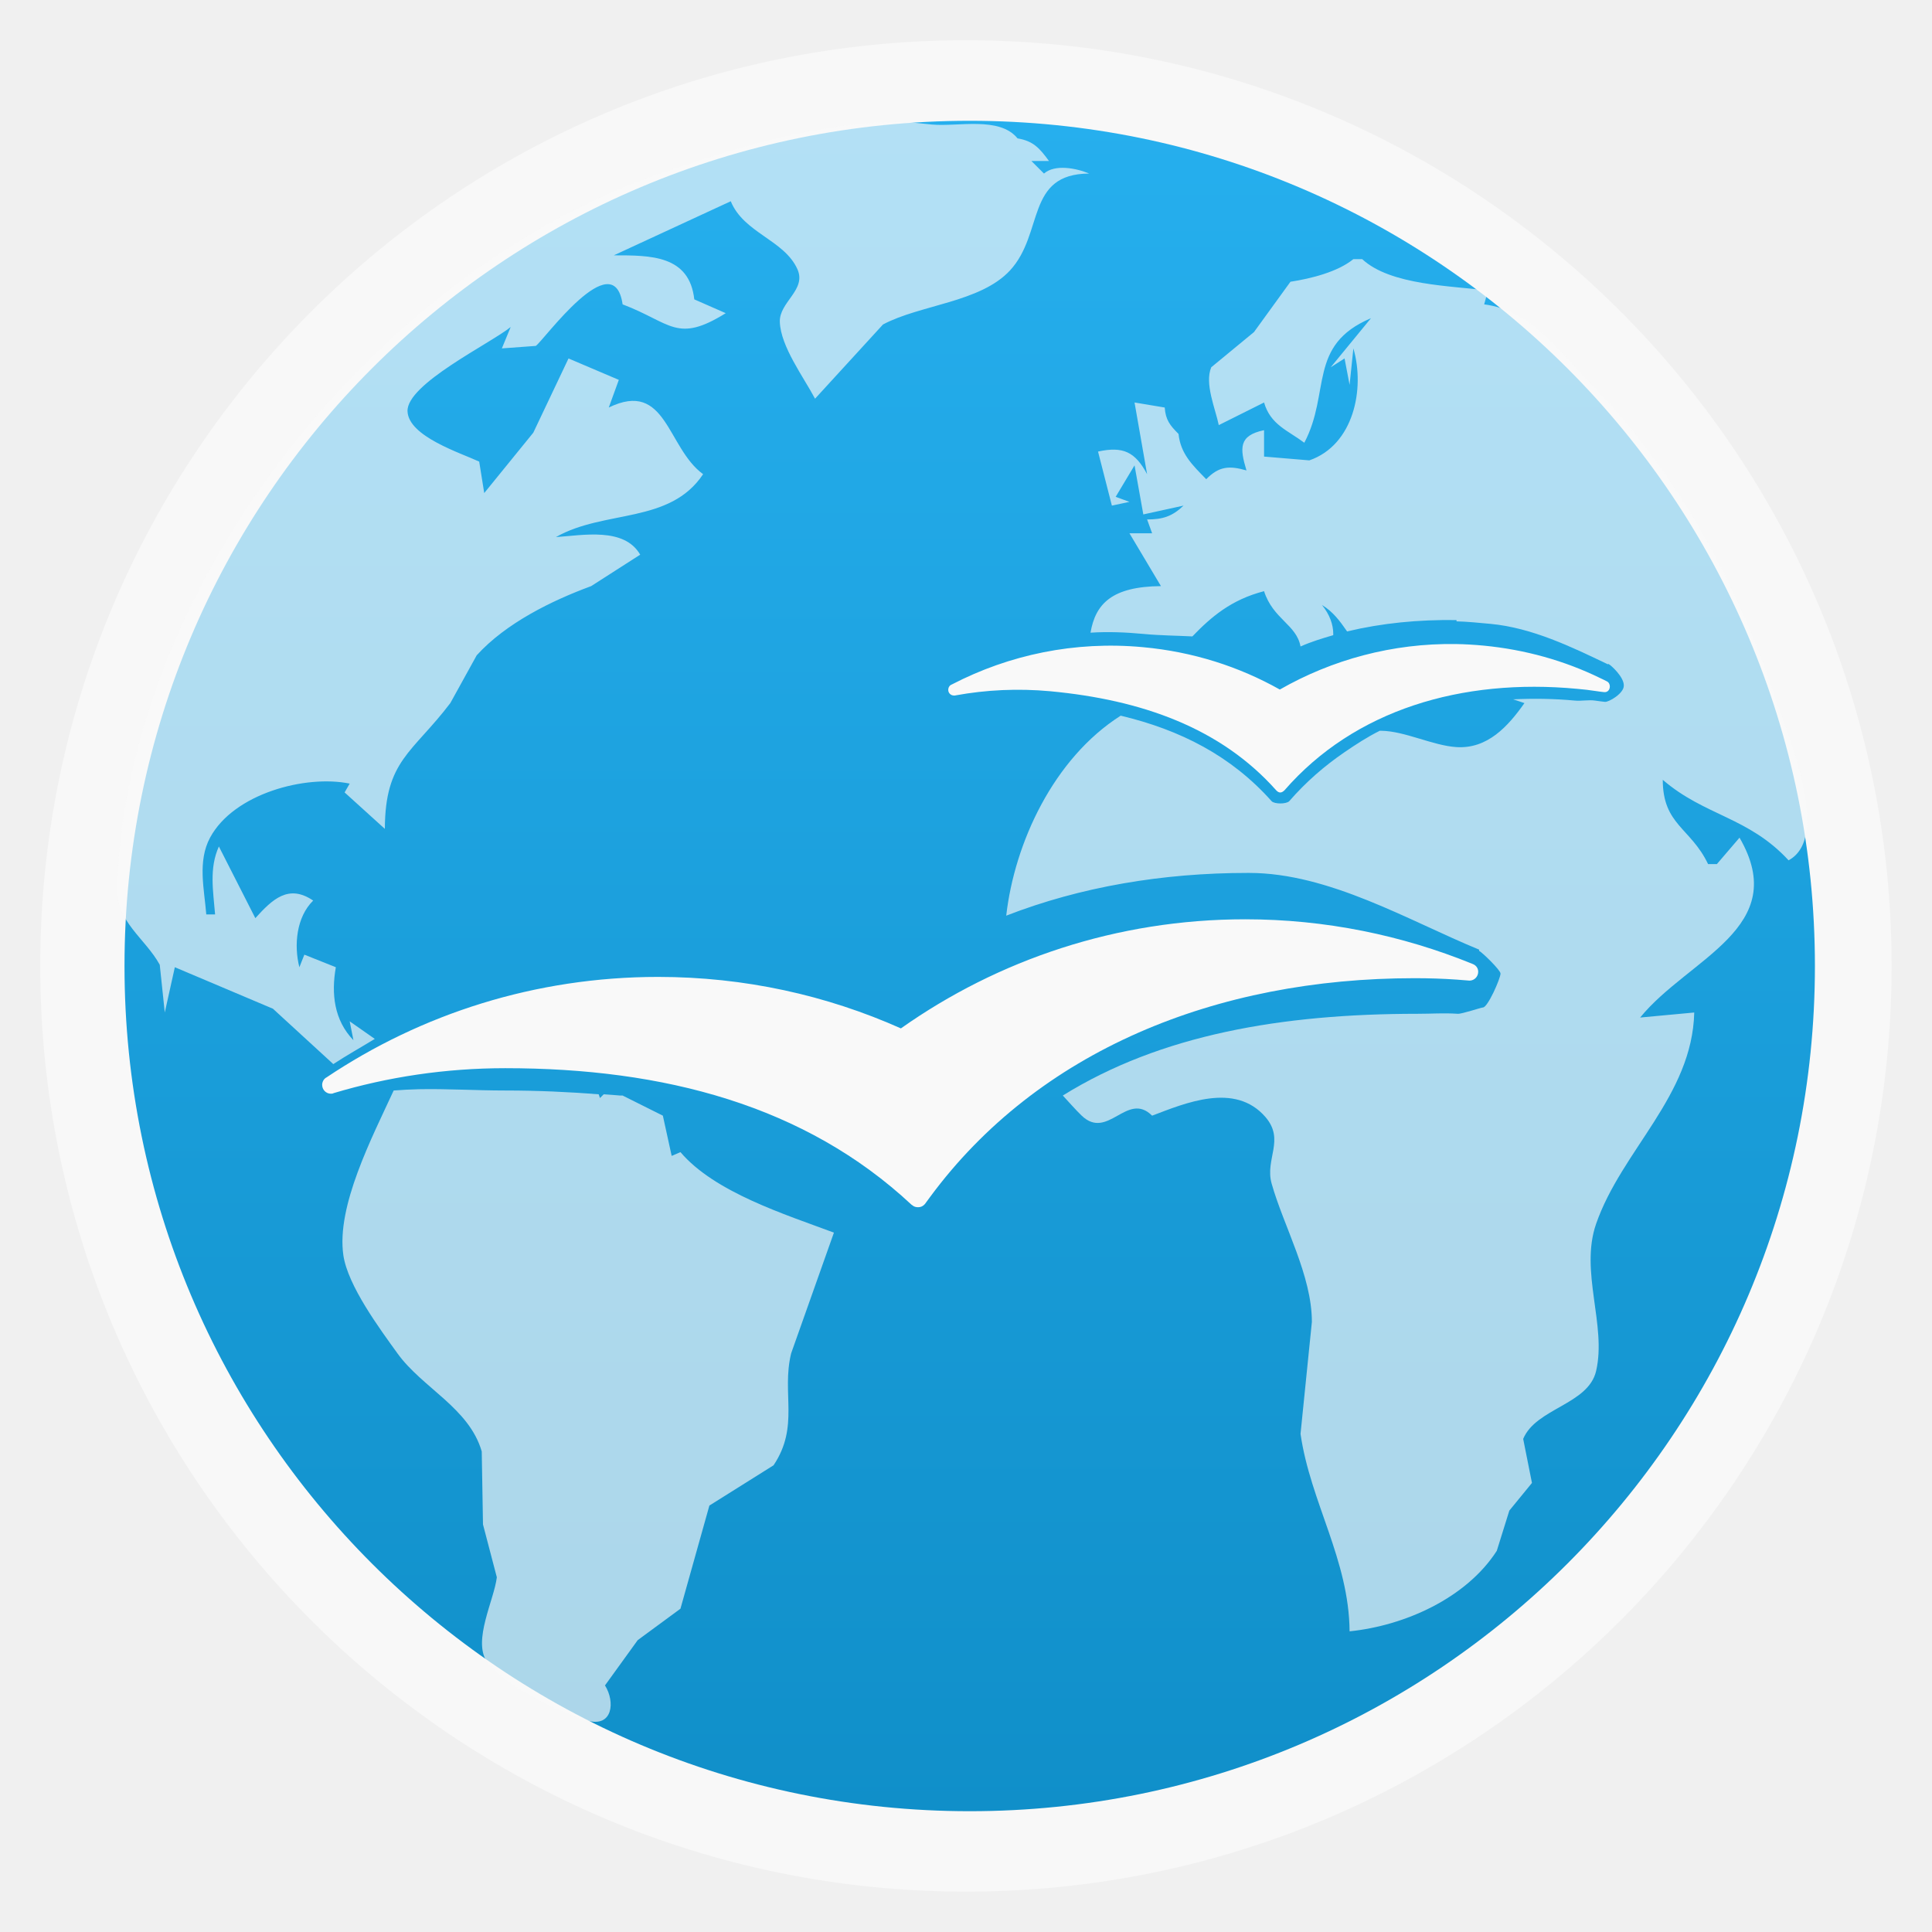
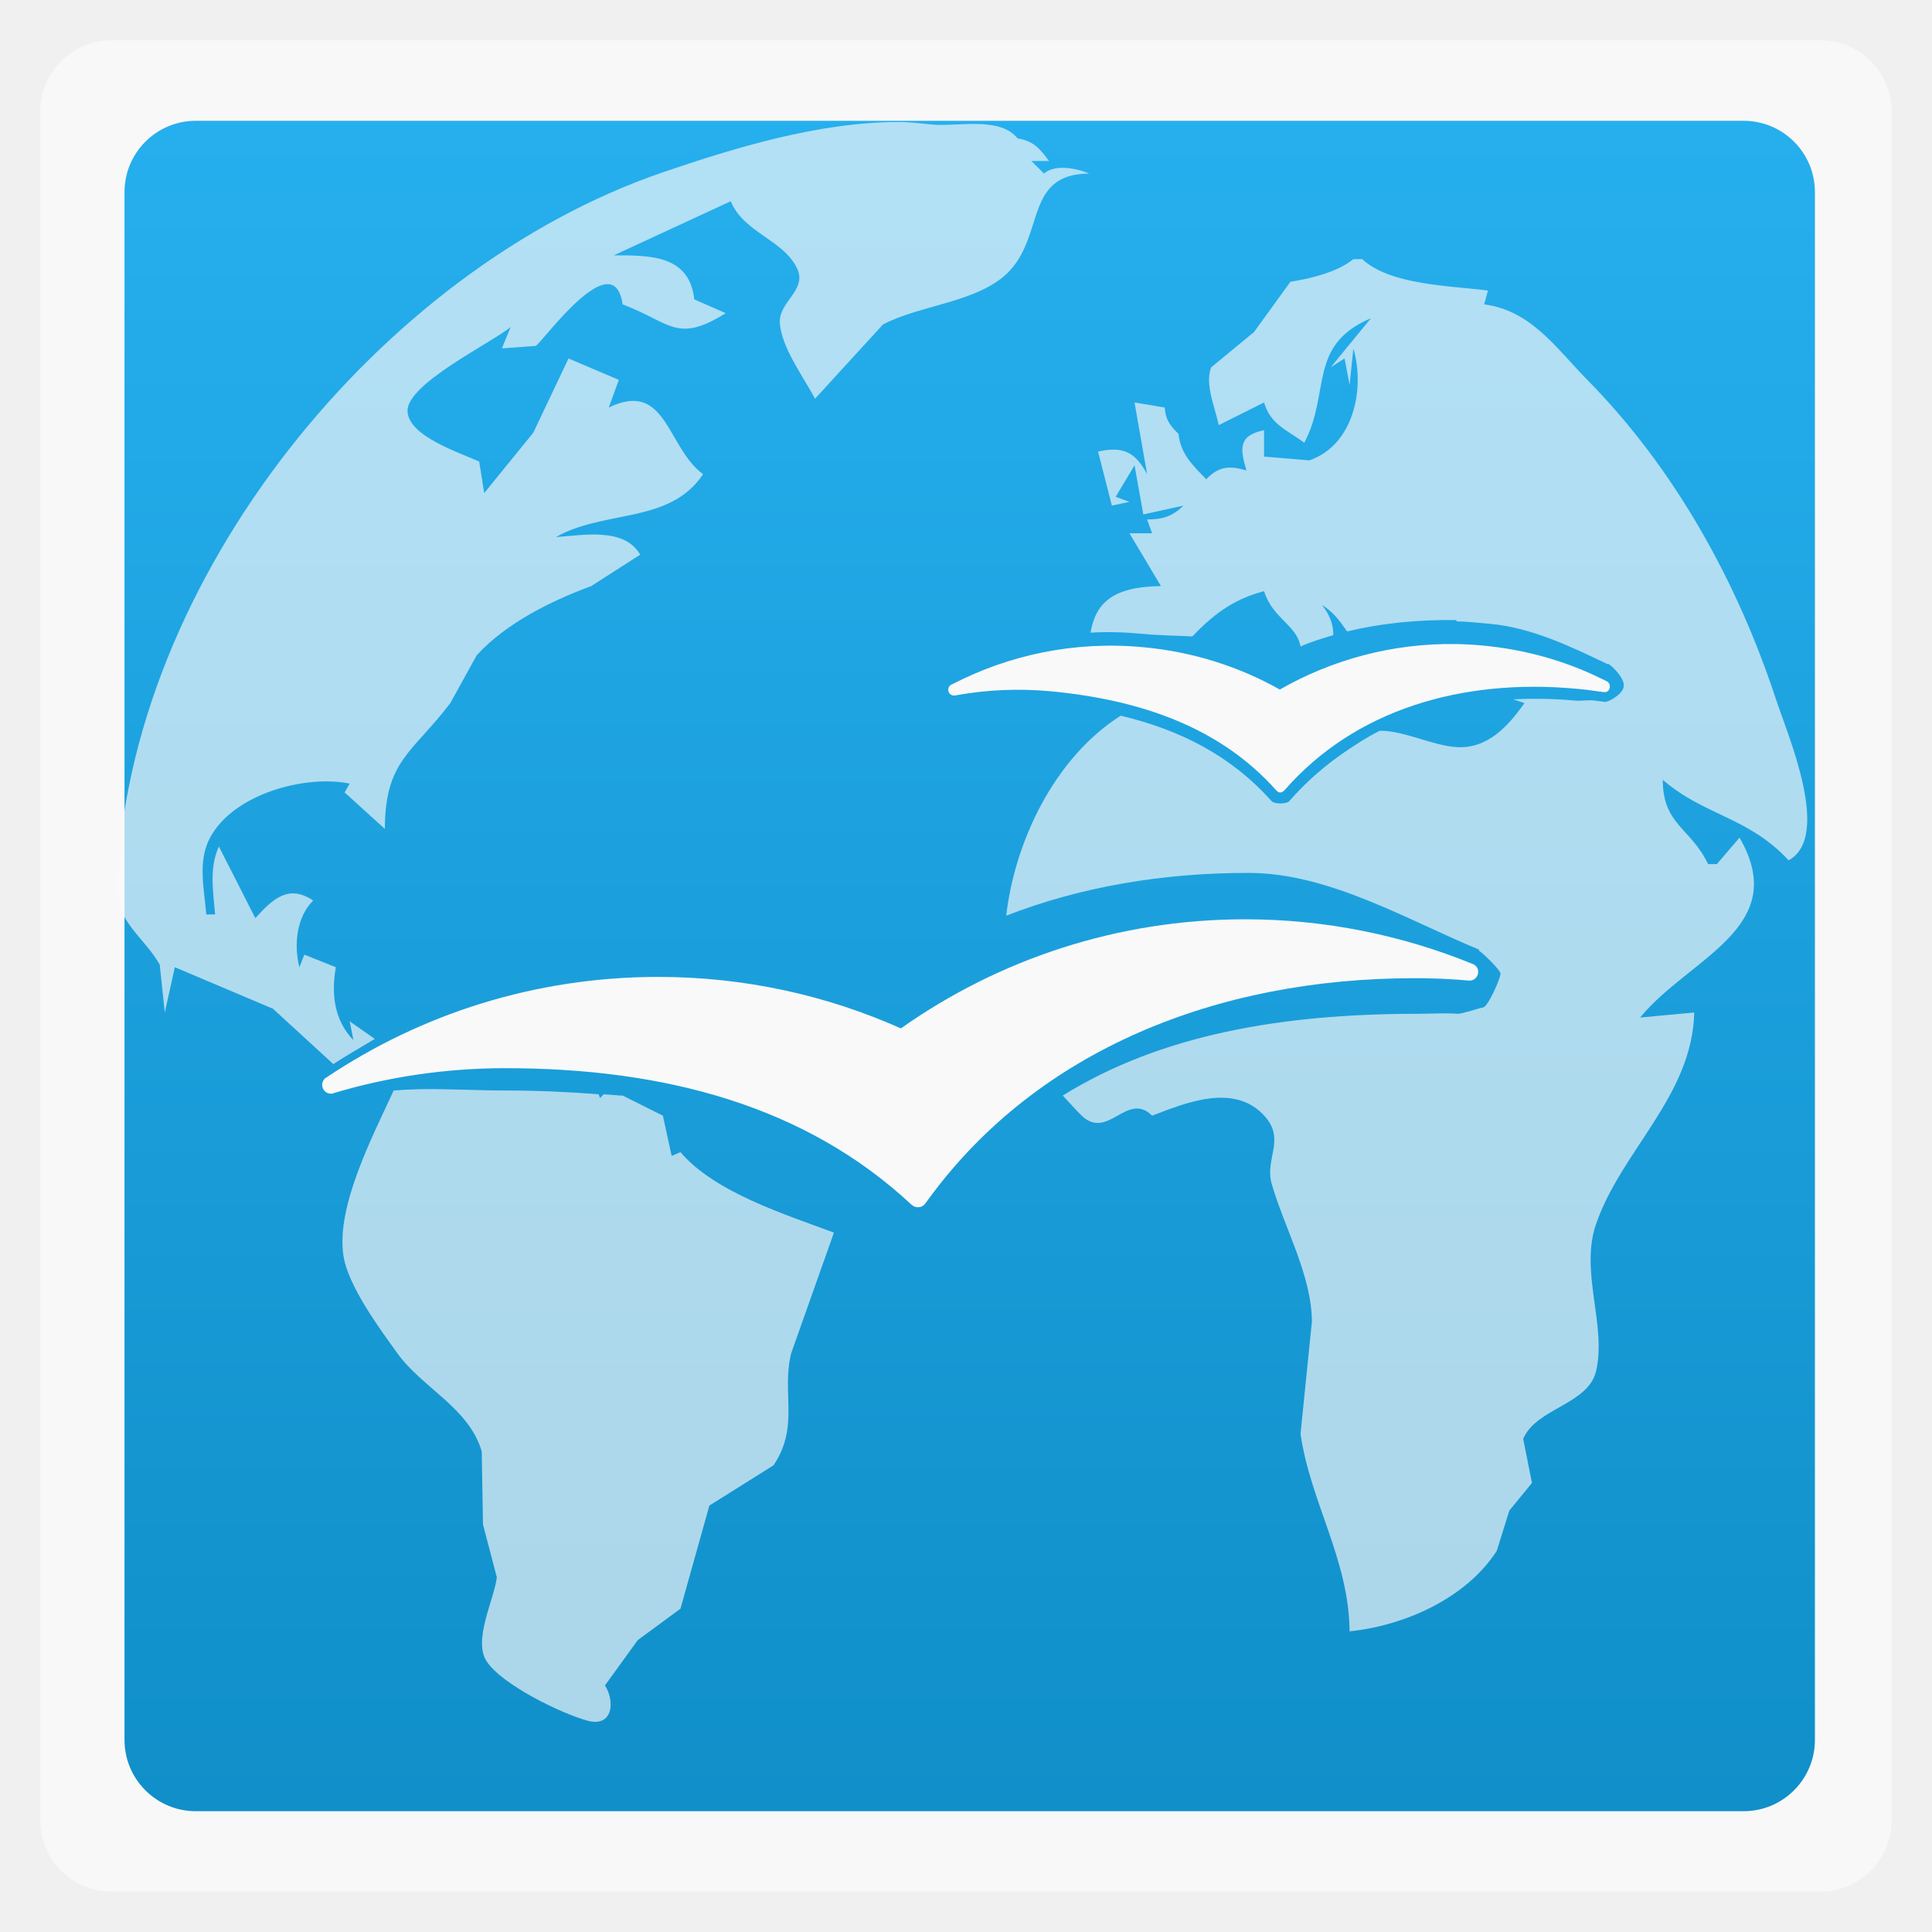
<svg xmlns="http://www.w3.org/2000/svg" xmlns:xlink="http://www.w3.org/1999/xlink" width="48" viewBox="0 0 13.547 13.547" height="48">
  <defs>
    <linearGradient id="0">
      <stop stop-color="#108fc9" />
      <stop offset="1" stop-color="#26afee" />
    </linearGradient>
    <linearGradient gradientTransform="matrix(1.10525 0 0 1.10525 -134.2521 -295.7621)" xlink:href="#0" id="1" y1="279.1" y2="268.33" gradientUnits="userSpaceOnUse" x2="0" />
  </defs>
  <g fill-rule="evenodd">
-     <rect width="12.982" x="0.282" y="0.282" rx="6.491" height="12.982" opacity="0.5" fill="#fff" />
-     <rect width="11.853" x="0.873" y="0.847" rx="5.926" height="11.853" fill="url(#1)" />
+     <rect width="12.982" x="0.282" y="0.282" rx="0.5" height="12.982" opacity="0.5" fill="#fff" />
+     <rect width="11.853" x="0.873" y="0.847" rx="0.5" height="11.853" fill="url(#1)" />
  </g>
  <path d="M 22.312 3.031 C 20.334 3.037 18.268 3.667 16.469 4.281 C 9.454 6.678 3.18 14.389 2.906 22.031 C 2.875 22.899 3.603 23.305 3.969 23.969 L 4.094 25.156 L 4.344 24.031 L 6.781 25.062 L 8.281 26.438 C 8.609 26.222 8.964 26.024 9.312 25.812 L 8.688 25.375 L 8.781 25.844 C 8.301 25.347 8.227 24.691 8.344 24.031 L 7.562 23.719 L 7.438 24.031 C 7.298 23.48 7.365 22.783 7.781 22.375 C 7.171 21.959 6.769 22.341 6.344 22.812 L 5.438 21.031 C 5.192 21.578 5.298 22.14 5.344 22.719 L 5.125 22.719 C 5.076 22.095 4.903 21.4 5.219 20.812 C 5.809 19.714 7.598 19.244 8.688 19.469 L 8.562 19.688 L 9.562 20.594 C 9.567 18.89 10.246 18.709 11.188 17.469 L 11.844 16.281 C 12.574 15.478 13.707 14.924 14.688 14.562 L 15.906 13.781 C 15.509 13.093 14.484 13.299 13.812 13.344 C 15.019 12.657 16.642 13.025 17.469 11.781 C 16.567 11.125 16.562 9.427 15.125 10.125 L 15.375 9.438 L 14.125 8.906 L 13.25 10.75 L 12.031 12.25 L 11.906 11.469 C 11.435 11.25 10.15 10.843 10.125 10.219 C 10.098 9.541 12.18 8.537 12.688 8.125 L 12.469 8.656 L 13.312 8.594 C 13.496 8.478 15.246 6.031 15.469 7.562 C 16.677 8.02 16.813 8.539 18.031 7.781 L 17.25 7.438 C 17.127 6.337 16.161 6.344 15.25 6.344 L 18.156 5 C 18.479 5.791 19.485 5.959 19.812 6.688 C 20.045 7.205 19.357 7.503 19.375 8 C 19.397 8.612 19.97 9.375 20.25 9.906 L 21.938 8.062 C 22.862 7.569 24.357 7.515 25.094 6.719 C 25.946 5.796 25.475 4.318 27.062 4.312 C 26.74 4.177 26.21 4.074 25.938 4.312 L 25.625 4 L 26.062 4 C 25.83 3.681 25.671 3.503 25.281 3.438 C 24.834 2.884 23.795 3.154 23.156 3.094 C 22.878 3.067 22.595 3.03 22.312 3.031 z M 33.625 6.438 C 33.233 6.758 32.564 6.923 32.062 7 L 31.156 8.25 L 30.094 9.125 C 29.923 9.531 30.197 10.154 30.281 10.562 L 31.406 10 C 31.566 10.554 31.997 10.693 32.406 11 C 33.067 9.747 32.483 8.575 34.062 7.906 L 33.062 9.125 L 33.406 8.906 L 33.531 9.562 L 33.625 8.656 C 33.919 9.661 33.632 11.058 32.531 11.438 L 31.406 11.344 L 31.406 10.688 C 30.773 10.82 30.802 11.133 30.969 11.688 C 30.539 11.565 30.286 11.583 29.969 11.906 C 29.628 11.557 29.332 11.277 29.281 10.781 C 29.065 10.566 28.96 10.431 28.938 10.125 L 28.188 10 L 28.5 11.781 C 28.203 11.224 27.901 11.084 27.281 11.219 L 27.625 12.562 L 28.062 12.469 L 27.719 12.344 L 28.188 11.562 L 28.406 12.781 L 29.406 12.562 C 29.125 12.831 28.887 12.906 28.5 12.906 L 28.625 13.25 L 28.062 13.25 L 28.844 14.562 C 27.632 14.573 27.218 14.996 27.094 15.719 C 27.524 15.691 27.97 15.709 28.406 15.75 C 28.829 15.79 29.221 15.791 29.625 15.812 C 30.087 15.332 30.586 14.9 31.406 14.688 C 31.631 15.386 32.211 15.515 32.312 16.062 C 32.576 15.944 32.848 15.862 33.125 15.781 C 33.125 15.772 33.125 15.76 33.125 15.75 C 33.126 15.524 33.039 15.269 32.844 15.031 C 33.116 15.193 33.295 15.435 33.469 15.688 C 34.336 15.481 35.237 15.392 36.188 15.406 L 36.188 15.438 C 36.414 15.441 36.802 15.478 37.031 15.5 C 38.067 15.597 39.052 16.076 39.938 16.5 C 39.992 16.527 39.914 16.472 39.969 16.5 C 40.023 16.526 40.347 16.816 40.344 17.031 C 40.352 17.225 39.97 17.448 39.875 17.438 C 39.826 17.432 39.68 17.415 39.625 17.406 C 39.468 17.383 39.285 17.422 39.125 17.406 C 38.599 17.357 38.093 17.352 37.594 17.375 C 37.689 17.408 37.772 17.432 37.875 17.469 C 37.466 18.05 36.956 18.61 36.188 18.562 C 35.6 18.526 34.903 18.162 34.312 18.156 C 34.304 18.161 34.29 18.152 34.281 18.156 C 33.979 18.306 33.686 18.496 33.406 18.688 C 32.905 19.031 32.45 19.425 32.031 19.906 C 31.958 19.98 31.666 19.981 31.594 19.906 C 30.592 18.78 29.326 18.134 27.844 17.781 C 26.173 18.844 25.206 20.946 25 22.75 C 26.847 22.032 28.887 21.688 31 21.688 L 31.031 21.688 C 33.027 21.688 35.012 22.881 36.75 23.594 C 36.757 23.597 36.741 23.62 36.75 23.625 C 36.823 23.659 37.281 24.102 37.281 24.188 C 37.281 24.308 36.964 25.031 36.844 25.031 C 36.8 25.031 36.318 25.195 36.219 25.188 C 35.873 25.164 35.57 25.188 35.219 25.188 C 31.848 25.188 28.836 25.707 26.406 27.219 C 26.564 27.388 26.722 27.572 26.875 27.719 C 27.529 28.344 28.003 27.101 28.625 27.719 C 29.448 27.407 30.682 26.88 31.438 27.75 C 31.934 28.322 31.422 28.795 31.594 29.406 C 31.892 30.465 32.595 31.688 32.594 32.844 L 32.312 35.625 C 32.557 37.322 33.517 38.753 33.531 40.531 C 34.897 40.391 36.429 39.709 37.188 38.531 L 37.5 37.531 L 38.062 36.844 L 37.844 35.75 C 38.163 34.985 39.462 34.899 39.656 34.062 C 39.921 32.924 39.244 31.592 39.656 30.406 C 40.292 28.578 42.045 27.226 42.094 25.156 L 40.75 25.281 C 41.952 23.806 44.519 23.051 43.219 20.812 L 42.656 21.469 L 42.438 21.469 C 42.007 20.566 41.313 20.496 41.312 19.375 C 42.355 20.273 43.442 20.296 44.438 21.375 C 45.516 20.791 44.415 18.256 44.125 17.375 C 43.161 14.446 41.609 11.642 39.438 9.438 C 38.661 8.649 38.041 7.714 36.875 7.562 L 36.969 7.219 C 36.063 7.099 34.543 7.09 33.844 6.438 L 33.625 6.438 z M 10.406 27.062 C 10.193 27.067 9.991 27.078 9.781 27.094 C 9.241 28.265 8.353 29.971 8.531 31.188 C 8.642 31.944 9.431 33.009 9.875 33.625 C 10.495 34.485 11.656 34.98 11.969 36.062 L 12 37.875 L 12.344 39.188 C 12.276 39.754 11.743 40.755 12.094 41.281 C 12.48 41.86 13.931 42.568 14.594 42.75 C 15.226 42.924 15.287 42.278 15.031 41.875 L 15.844 40.75 L 16.906 39.969 L 17.625 37.406 L 19.219 36.406 C 19.868 35.437 19.413 34.621 19.656 33.625 L 20.719 30.625 C 19.511 30.174 17.758 29.626 16.906 28.625 L 16.688 28.719 L 16.469 27.719 L 15.469 27.219 L 15.406 27.219 C 15.274 27.205 15.135 27.199 15 27.188 L 14.906 27.281 L 14.875 27.188 C 14.137 27.13 13.357 27.094 12.562 27.094 C 11.822 27.094 11.109 27.048 10.406 27.062 z " transform="scale(0.2822222,0.2822222)" fill="#f9f9f9" fill-opacity="0.667" />
  <path d="M 10.21,4.516 C 9.764,4.509 9.339,4.626 8.974,4.835 8.688,4.674 8.364,4.57 8.015,4.538 c -0.48,-0.045 -0.94,0.054 -1.338,0.26 -0.004,0.002 -0.008,0.004 -0.012,0.006 -0.01,0.007 -0.016,0.02 -0.016,0.033 0,0.023 0.018,0.04 0.041,0.04 0.002,0 0.005,4.6e-4 0.007,0 9.878e-4,-9.28e-5 0.002,-0.001 0.003,-0.001 0.214,-0.039 0.437,-0.05 0.665,-0.029 0.638,0.06 1.194,0.256 1.584,0.695 0.02,0.021 0.038,0.019 0.058,-0.001 0.491,-0.564 1.243,-0.787 2.052,-0.711 0.045,0.004 0.09,0.009 0.134,0.016 0.015,0.002 0.04,0.006 0.054,0.007 0.027,0.003 0.041,-0.018 0.041,-0.04 -9.3e-5,-0.015 -0.007,-0.029 -0.022,-0.036 -0.016,-0.008 -0.031,-0.016 -0.047,-0.023 C 10.971,4.633 10.695,4.555 10.403,4.527 10.338,4.521 10.274,4.517 10.21,4.516 z" fill="#f9f9f9" />
  <path d="m 8.731,6.446 c -0.9,0 -1.733,0.284 -2.414,0.765 C 5.797,6.979 5.221,6.85 4.615,6.85 c -0.862,0 -1.662,0.26 -2.326,0.705 -0.002,0.001 -0.005,0.003 -0.007,0.004 -0.014,0.011 -0.023,0.028 -0.023,0.048 0,0.034 0.027,0.062 0.061,0.062 0.004,0 0.008,-6.209e-4 0.012,-0.001 0.003,-6.774e-4 0.005,-0.002 0.007,-0.003 0.381,-0.114 0.786,-0.175 1.204,-0.175 1.112,0 2.102,0.261 2.848,0.957 0.002,0.001 0.004,0.003 0.006,0.004 0.011,0.01 0.025,0.014 0.041,0.014 0.019,0 0.035,-0.008 0.047,-0.022 2.791e-4,1.807e-4 0.024,-0.033 0.036,-0.049 0.758,-1.028 2.007,-1.535 3.398,-1.535 0.099,0 0.198,0.003 0.296,0.01 0.028,0.002 0.088,0.007 0.089,0.007 0.034,0 0.061,-0.028 0.061,-0.062 4.7e-5,-0.024 -0.014,-0.044 -0.035,-0.053 -0.003,-0.001 -0.005,-0.002 -0.007,-0.003 C 9.831,6.558 9.294,6.446 8.731,6.446 z" fill="#f9f9f9" />
</svg>
